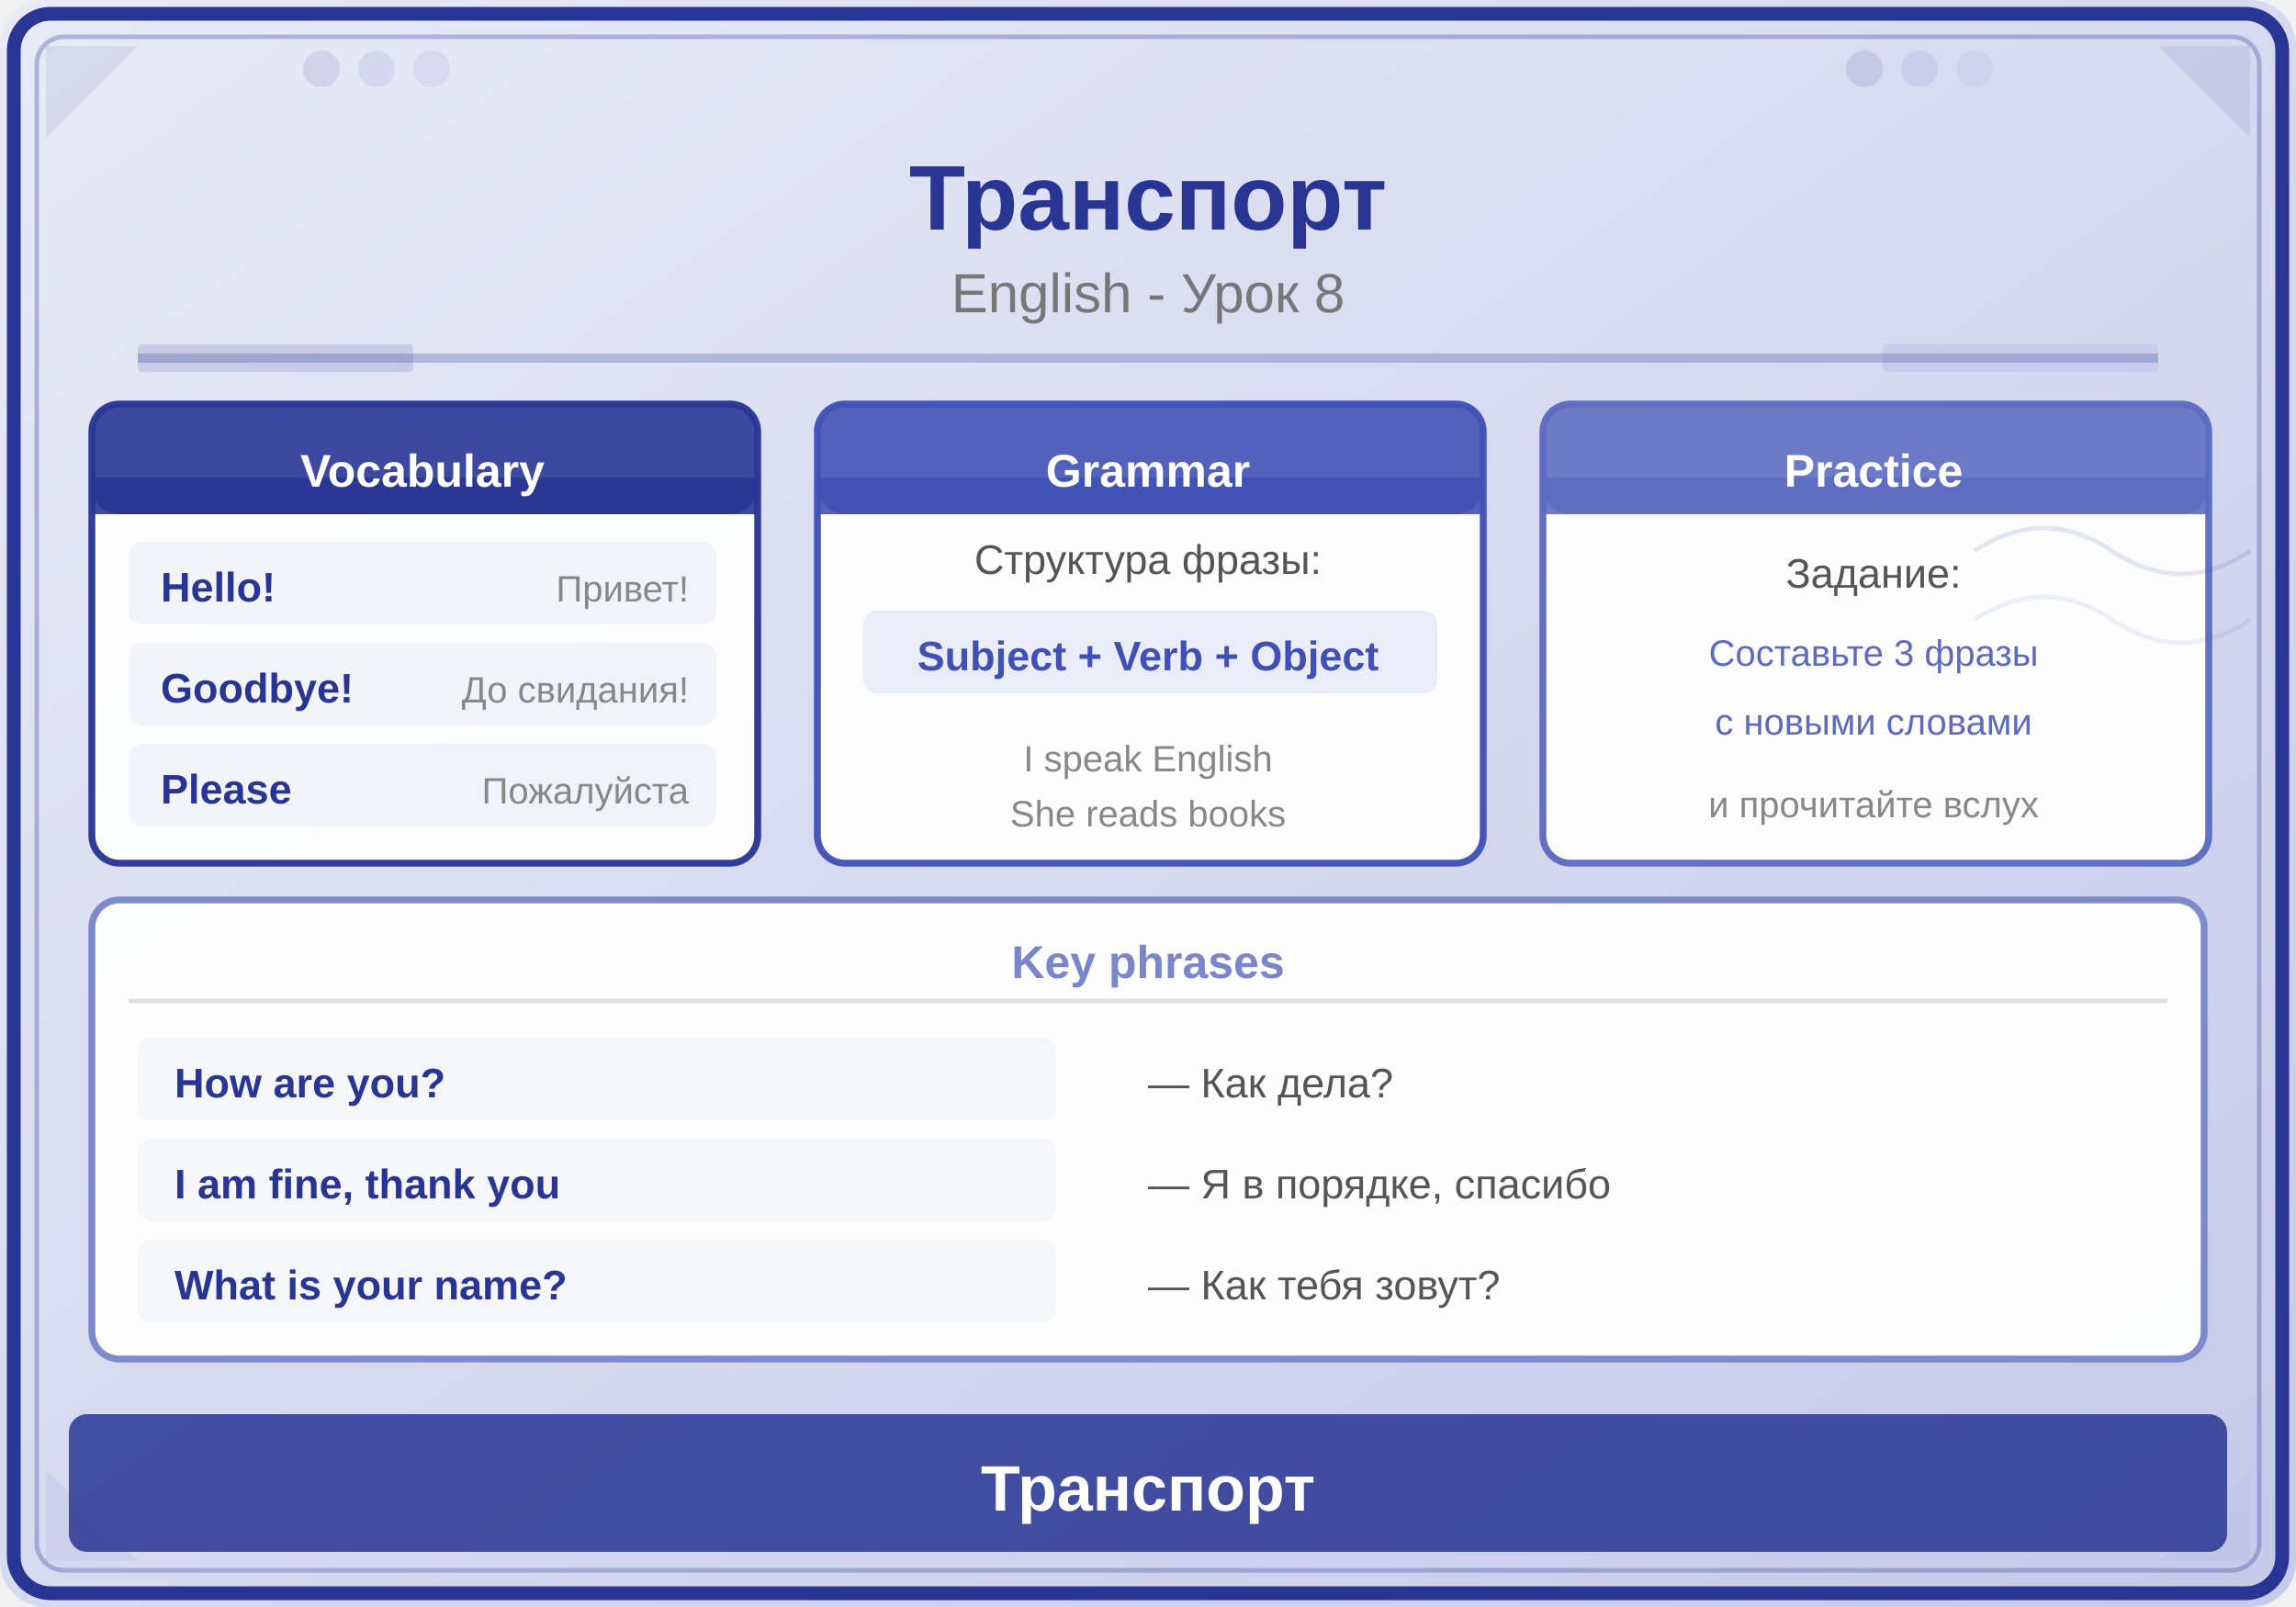
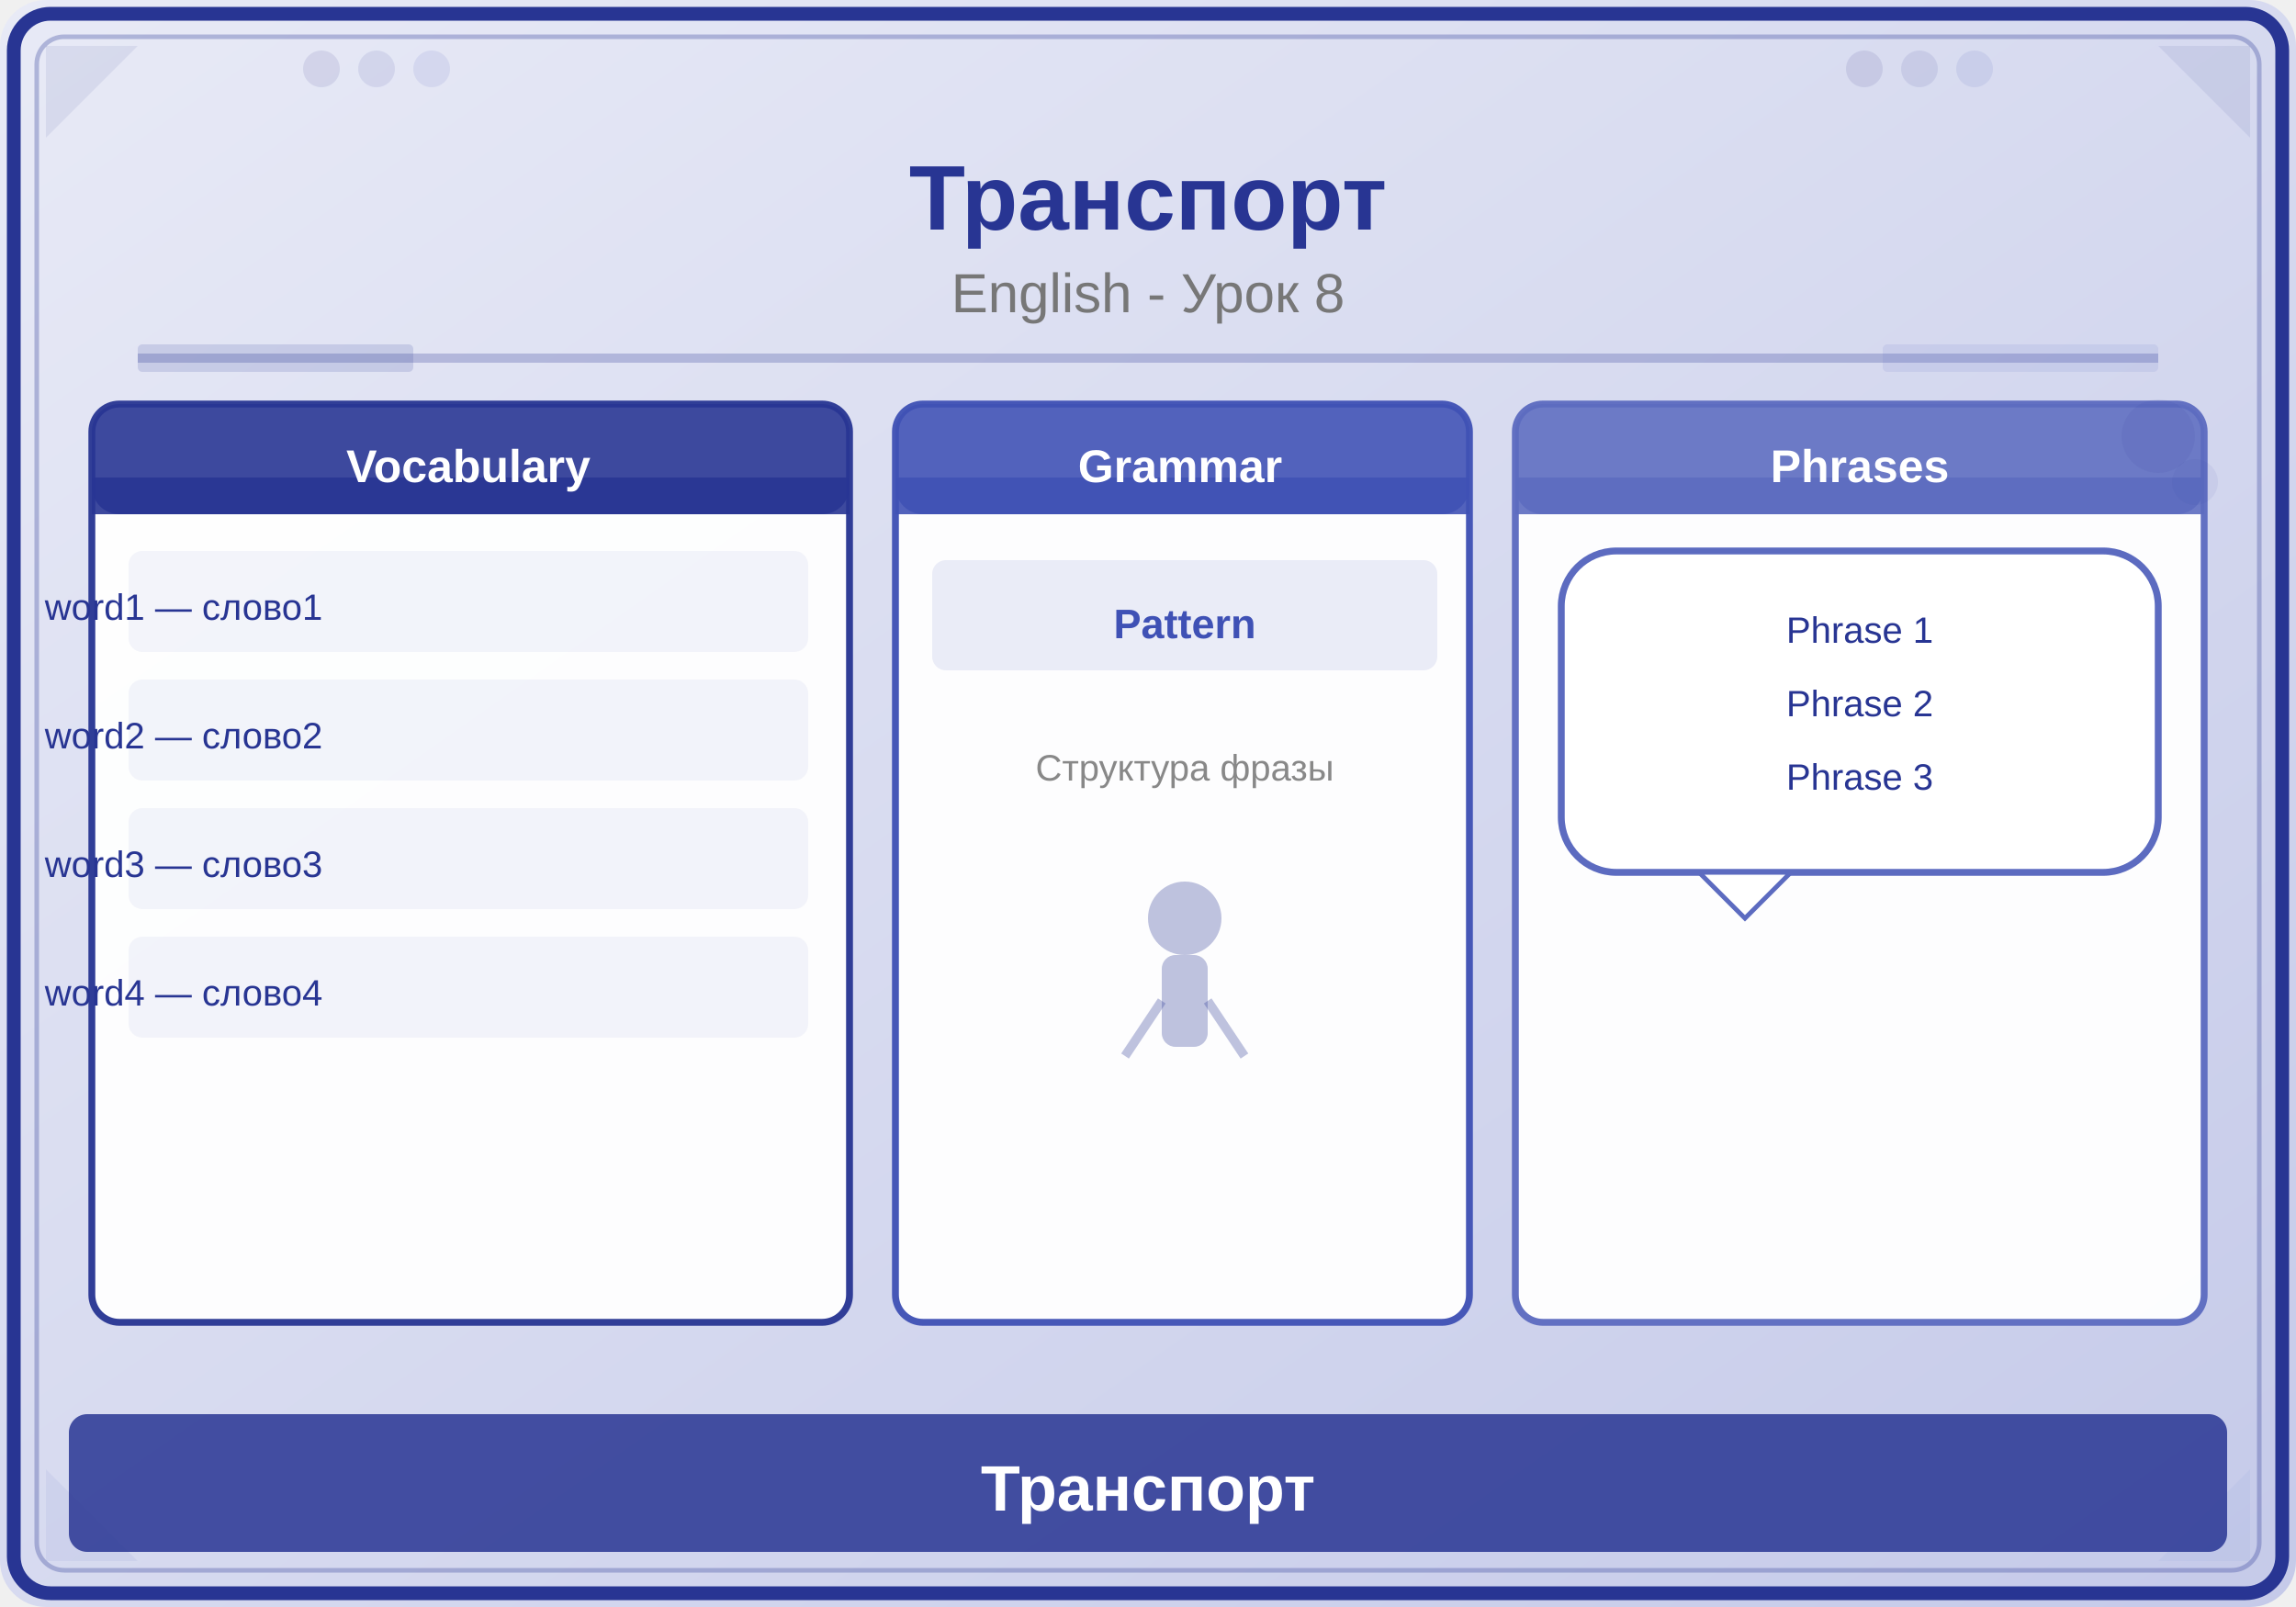
<svg xmlns="http://www.w3.org/2000/svg" viewBox="0 0 500 350">
  <defs>
    <linearGradient id="bg" x1="0" y1="0" x2="1" y2="1">
      <stop offset="0%" stop-color="#E8EAF6" />
      <stop offset="100%" stop-color="#C5CAE9" />
    </linearGradient>
  </defs>
  <rect width="500" height="350" fill="url(#bg)" rx="10" />
  <rect x="3" y="3" width="494" height="344" rx="8" fill="none" stroke="#283593" stroke-width="3" />
  <rect x="8" y="8" width="484" height="334" rx="6" fill="none" stroke="#283593" stroke-width="1" opacity="0.3" />
  <polygon points="10,10 30,10 10,30" fill="#1A237E" opacity="0.08" />
  <polygon points="490,10 470,10 490,30" fill="#1A237E" opacity="0.08" />
  <polygon points="10,340 30,340 10,320" fill="#5C6BC0" opacity="0.08" />
  <polygon points="490,340 470,340 490,320" fill="#7986CB" opacity="0.08" />
  <circle cx="70" cy="15" r="4" fill="#1A237E" opacity="0.1" />
-   <circle cx="82" cy="15" r="4" fill="#3F51B5" opacity="0.1" />
-   <circle cx="94" cy="15" r="4" fill="#5C6BC0" opacity="0.1" />
+   <circle cx="82" cy="15" r="4" fill="#283593" opacity="0.1" />
+   <circle cx="94" cy="15" r="4" fill="#3F51B5" opacity="0.1" />
  <circle cx="406" cy="15" r="4" fill="#1A237E" opacity="0.1" />
-   <circle cx="418" cy="15" r="4" fill="#3F51B5" opacity="0.1" />
-   <circle cx="430" cy="15" r="4" fill="#7986CB" opacity="0.1" />
+   <circle cx="418" cy="15" r="4" fill="#283593" opacity="0.1" />
+   <circle cx="430" cy="15" r="4" fill="#3F51B5" opacity="0.1" />
  <text x="250" y="50" font-family="Arial,sans-serif" font-size="20" font-weight="bold" fill="#283593" text-anchor="middle">Транспорт</text>
  <text x="250" y="68" font-family="Arial,sans-serif" font-size="12" fill="#777" text-anchor="middle">English - Урок 8</text>
  <line x1="30" y1="78" x2="470" y2="78" stroke="#283593" stroke-width="2" opacity="0.25" />
  <rect x="30" y="75" width="60" height="6" fill="#283593" opacity="0.15" rx="1" />
  <rect x="410" y="75" width="60" height="6" fill="#5C6BC0" opacity="0.12" rx="1" />
-   <rect x="20" y="88" width="145" height="100" rx="6" fill="white" stroke="#283593" stroke-width="1.5" opacity="0.95" />
-   <rect x="20" y="88" width="145" height="24" rx="6" fill="#283593" opacity="0.9" />
-   <rect x="20" y="104" width="145" height="8" fill="#283593" opacity="0.9" />
-   <text x="92" y="106" font-family="Arial,sans-serif" font-size="10" font-weight="bold" fill="white" text-anchor="middle">Vocabulary</text>
-   <rect x="28" y="118" width="128" height="18" rx="3" fill="#E8EAF6" opacity="0.5" />
-   <text x="35" y="131" font-family="Arial,sans-serif" font-size="9" fill="#283593" font-weight="bold">Hello!</text>
-   <text x="150" y="131" font-family="Arial,sans-serif" font-size="8" fill="#888" text-anchor="end">Привет!</text>
-   <rect x="28" y="140" width="128" height="18" rx="3" fill="#E8EAF6" opacity="0.5" />
-   <text x="35" y="153" font-family="Arial,sans-serif" font-size="9" fill="#283593" font-weight="bold">Goodbye!</text>
-   <text x="150" y="153" font-family="Arial,sans-serif" font-size="8" fill="#888" text-anchor="end">До свидания!</text>
-   <rect x="28" y="162" width="128" height="18" rx="3" fill="#E8EAF6" opacity="0.5" />
-   <text x="35" y="175" font-family="Arial,sans-serif" font-size="9" fill="#283593" font-weight="bold">Please</text>
-   <text x="150" y="175" font-family="Arial,sans-serif" font-size="8" fill="#888" text-anchor="end">Пожалуйста</text>
-   <rect x="178" y="88" width="145" height="100" rx="6" fill="white" stroke="#3F51B5" stroke-width="1.5" opacity="0.95" />
-   <rect x="178" y="88" width="145" height="24" rx="6" fill="#3F51B5" opacity="0.9" />
-   <rect x="178" y="104" width="145" height="8" fill="#3F51B5" opacity="0.9" />
-   <text x="250" y="106" font-family="Arial,sans-serif" font-size="10" font-weight="bold" fill="white" text-anchor="middle">Grammar</text>
-   <text x="250" y="125" font-family="Arial,sans-serif" font-size="9" fill="#555" text-anchor="middle">Структура фразы:</text>
-   <rect x="188" y="133" width="125" height="18" rx="3" fill="#3F51B5" opacity="0.1" />
-   <text x="250" y="146" font-family="Arial,sans-serif" font-size="9" fill="#3F51B5" text-anchor="middle" font-weight="bold">Subject + Verb + Object</text>
-   <text x="250" y="168" font-family="Arial,sans-serif" font-size="8" fill="#888" text-anchor="middle">I speak English</text>
-   <text x="250" y="180" font-family="Arial,sans-serif" font-size="8" fill="#888" text-anchor="middle">She reads books</text>
-   <rect x="336" y="88" width="145" height="100" rx="6" fill="white" stroke="#5C6BC0" stroke-width="1.5" opacity="0.95" />
-   <rect x="336" y="88" width="145" height="24" rx="6" fill="#5C6BC0" opacity="0.9" />
-   <rect x="336" y="104" width="145" height="8" fill="#5C6BC0" opacity="0.9" />
-   <text x="408" y="106" font-family="Arial,sans-serif" font-size="10" font-weight="bold" fill="white" text-anchor="middle">Practice</text>
-   <text x="408" y="128" font-family="Arial,sans-serif" font-size="9" fill="#555" text-anchor="middle">Задание:</text>
-   <text x="408" y="145" font-family="Arial,sans-serif" font-size="8" fill="#5C6BC0" text-anchor="middle">Составьте 3 фразы</text>
-   <text x="408" y="160" font-family="Arial,sans-serif" font-size="8" fill="#5C6BC0" text-anchor="middle">с новыми словами</text>
-   <text x="408" y="178" font-family="Arial,sans-serif" font-size="8" fill="#888" text-anchor="middle">и прочитайте вслух</text>
-   <rect x="20" y="196" width="460" height="100" rx="6" fill="white" stroke="#7986CB" stroke-width="1.5" opacity="0.95" />
-   <text x="250" y="213" font-family="Arial,sans-serif" font-size="10" fill="#7986CB" text-anchor="middle" font-weight="bold">Key phrases</text>
-   <line x1="28" y1="218" x2="472" y2="218" stroke="#E0E0E0" stroke-width="1" />
-   <rect x="30" y="226" width="200" height="18" rx="3" fill="#E8EAF6" opacity="0.4" />
-   <text x="38" y="239" font-family="Arial,sans-serif" font-size="9" fill="#283593" font-weight="bold">How are you?</text>
-   <text x="250" y="239" font-family="Arial,sans-serif" font-size="9" fill="#555">— Как дела?</text>
-   <rect x="30" y="248" width="200" height="18" rx="3" fill="#E8EAF6" opacity="0.4" />
-   <text x="38" y="261" font-family="Arial,sans-serif" font-size="9" fill="#283593" font-weight="bold">I am fine, thank you</text>
-   <text x="250" y="261" font-family="Arial,sans-serif" font-size="9" fill="#555">— Я в порядке, спасибо</text>
-   <rect x="30" y="270" width="200" height="18" rx="3" fill="#E8EAF6" opacity="0.4" />
-   <text x="38" y="283" font-family="Arial,sans-serif" font-size="9" fill="#283593" font-weight="bold">What is your name?</text>
-   <text x="250" y="283" font-family="Arial,sans-serif" font-size="9" fill="#555">— Как тебя зовут?</text>
+   <rect x="20" y="88" width="165" height="200" rx="6" fill="white" stroke="#283593" stroke-width="1.5" opacity="0.95" />
+   <rect x="20" y="88" width="165" height="24" rx="6" fill="#283593" opacity="0.9" />
+   <rect x="20" y="104" width="165" height="8" fill="#283593" opacity="0.9" />
+   <text x="102" y="105" font-family="Arial,sans-serif" font-size="10" font-weight="bold" fill="white" text-anchor="middle">Vocabulary</text>
+   <rect x="28" y="120" width="148" height="22" rx="3" fill="#E8EAF6" opacity="0.5" />
+   <text x="40" y="135" font-family="Arial,sans-serif" font-size="8" fill="#283593" text-anchor="middle">word1 — слово1</text>
+   <rect x="28" y="148" width="148" height="22" rx="3" fill="#E8EAF6" opacity="0.5" />
+   <text x="40" y="163" font-family="Arial,sans-serif" font-size="8" fill="#283593" text-anchor="middle">word2 — слово2</text>
+   <rect x="28" y="176" width="148" height="22" rx="3" fill="#E8EAF6" opacity="0.5" />
+   <text x="40" y="191" font-family="Arial,sans-serif" font-size="8" fill="#283593" text-anchor="middle">word3 — слово3</text>
+   <rect x="28" y="204" width="148" height="22" rx="3" fill="#E8EAF6" opacity="0.5" />
+   <text x="40" y="219" font-family="Arial,sans-serif" font-size="8" fill="#283593" text-anchor="middle">word4 — слово4</text>
+   <rect x="195" y="88" width="125" height="200" rx="6" fill="white" stroke="#3F51B5" stroke-width="1.5" opacity="0.95" />
+   <rect x="195" y="88" width="125" height="24" rx="6" fill="#3F51B5" opacity="0.9" />
+   <rect x="195" y="104" width="125" height="8" fill="#3F51B5" opacity="0.9" />
+   <text x="257" y="105" font-family="Arial,sans-serif" font-size="10" font-weight="bold" fill="white" text-anchor="middle">Grammar</text>
+   <rect x="203" y="122" width="110" height="24" rx="3" fill="#3F51B5" opacity="0.1" />
+   <text x="258" y="139" font-family="Arial,sans-serif" font-size="9" fill="#3F51B5" text-anchor="middle" font-weight="bold">Pattern</text>
+   <text x="258" y="170" font-family="Arial,sans-serif" font-size="8" fill="#888" text-anchor="middle">Структура фразы</text>
+   <circle cx="258" cy="200" r="8" fill="#283593" opacity="0.3" />
+   <rect x="253" y="208" width="10" height="20" rx="3" fill="#283593" opacity="0.3" />
+   <line x1="253" y1="218" x2="245" y2="230" stroke="#283593" stroke-width="2" opacity="0.3" />
+   <line x1="263" y1="218" x2="271" y2="230" stroke="#283593" stroke-width="2" opacity="0.3" />
+   <rect x="330" y="88" width="150" height="200" rx="6" fill="white" stroke="#5C6BC0" stroke-width="1.5" opacity="0.95" />
+   <rect x="330" y="88" width="150" height="24" rx="6" fill="#5C6BC0" opacity="0.9" />
+   <rect x="330" y="104" width="150" height="8" fill="#5C6BC0" opacity="0.9" />
+   <text x="405" y="105" font-family="Arial,sans-serif" font-size="10" font-weight="bold" fill="white" text-anchor="middle">Phrases</text>
+   <rect x="340" y="120" width="130" height="70" rx="12" fill="white" stroke="#5C6BC0" stroke-width="1.5" />
+   <polygon points="370,190 380,200 390,190" fill="white" stroke="#5C6BC0" stroke-width="1" />
+   <text x="405" y="140" font-family="Arial,sans-serif" font-size="8" fill="#283593" text-anchor="middle">Phrase 1</text>
+   <text x="405" y="156" font-family="Arial,sans-serif" font-size="8" fill="#283593" text-anchor="middle">Phrase 2</text>
+   <text x="405" y="172" font-family="Arial,sans-serif" font-size="8" fill="#283593" text-anchor="middle">Phrase 3</text>
+   <circle cx="470" cy="95" r="8" fill="#283593" opacity="0.08" />
+   <circle cx="478" cy="105" r="5" fill="#283593" opacity="0.06" />
  <rect x="15" y="308" width="470" height="30" rx="4" fill="#283593" opacity="0.85" />
  <text x="250" y="329" font-family="Arial,sans-serif" font-size="14" text-anchor="middle" fill="white" font-weight="bold">Транспорт</text>
-   <path d="M430,120 Q445,110 460,120 Q475,130 490,120" fill="none" stroke="#283593" stroke-width="1" opacity="0.12" />
-   <path d="M430,135 Q445,125 460,135 Q475,145 490,135" fill="none" stroke="#5C6BC0" stroke-width="1" opacity="0.1" />
</svg>
